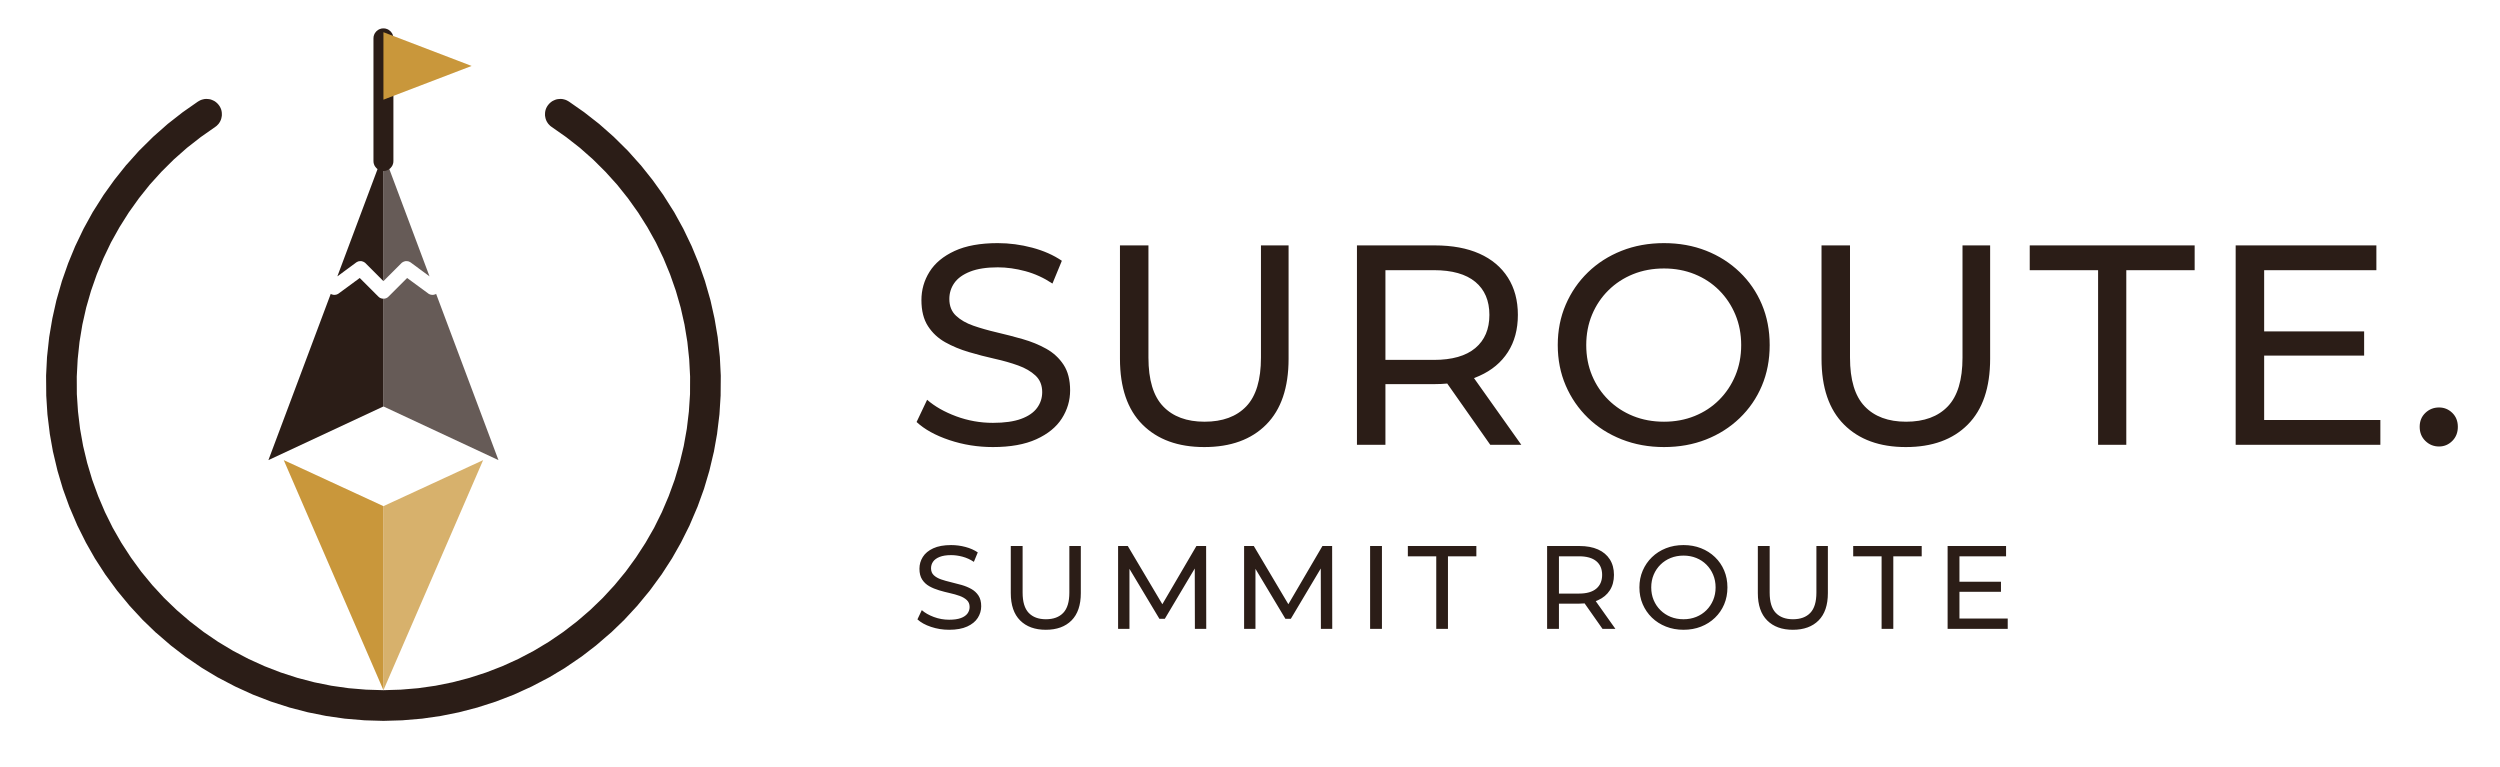
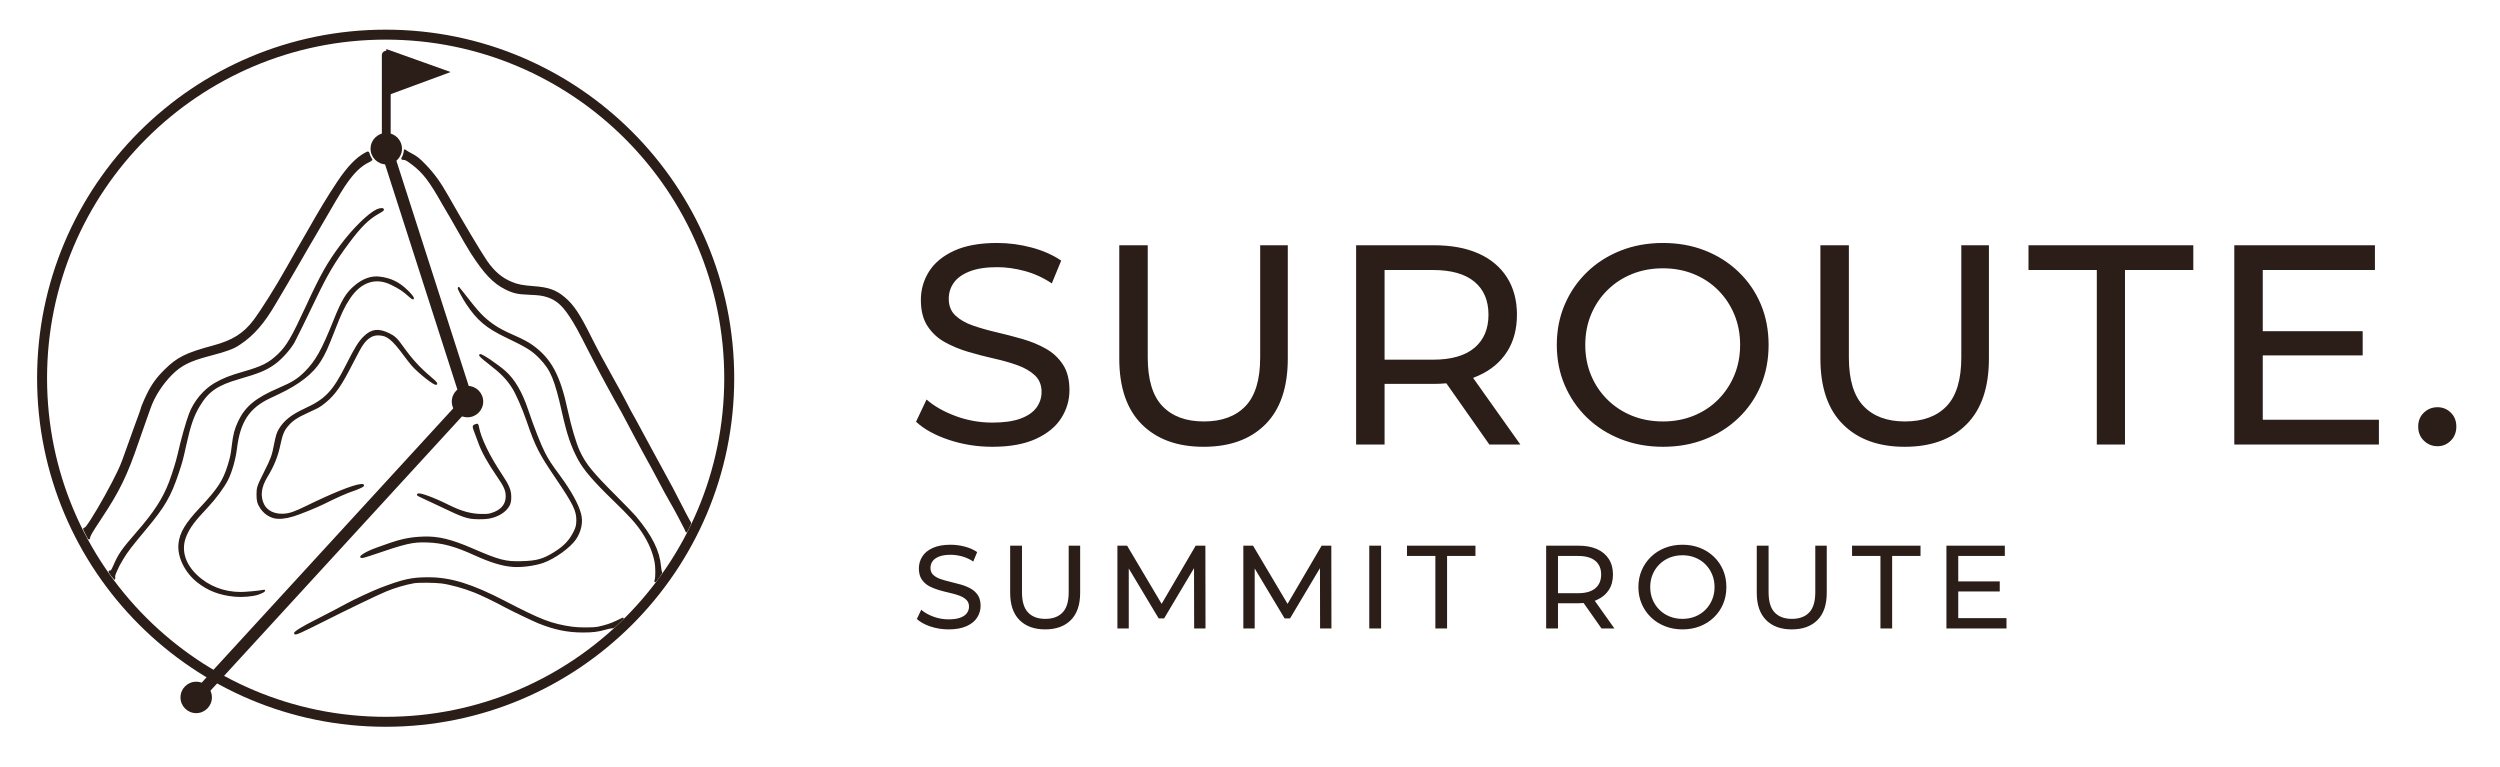
- <svg xmlns="http://www.w3.org/2000/svg" viewBox="0 0 326 100">
-   <path fill="#2B1D17" d="M23.83 14.63L23.74 14.70L21.86 16.17L21.77 16.25L19.98 17.83L19.90 17.91L18.20 19.59L18.12 19.67L16.53 21.45L16.45 21.53L14.96 23.40L14.89 23.49L13.50 25.43L13.44 25.53L12.16 27.55L12.10 27.64L10.95 29.73L10.89 29.84L9.86 31.99L9.81 32.09L8.90 34.30L8.86 34.41L8.07 36.66L8.04 36.77L7.38 39.07L7.35 39.18L6.83 41.51L6.81 41.62L6.41 43.98L6.40 44.09L6.14 46.47L6.13 46.58L6.01 48.97L6.01 49.08L6.03 51.47L6.03 51.58L6.18 53.97L6.19 54.08L6.48 56.45L6.49 56.56L6.91 58.92L6.94 59.03L7.49 61.35L7.52 61.46L8.20 63.75L8.24 63.86L9.05 66.10L9.10 66.21L10.04 68.41L10.08 68.51L11.15 70.65L11.20 70.75L12.38 72.83L12.44 72.92L13.74 74.93L13.81 75.02L15.22 76.95L15.29 77.04L16.81 78.88L16.88 78.97L18.50 80.72L18.58 80.81L20.30 82.47L20.39 82.54L22.20 84.10L22.28 84.17L24.18 85.63L24.27 85.69L26.25 87.04L26.34 87.10L28.39 88.33L28.49 88.38L30.61 89.49L30.71 89.54L32.88 90.53L32.99 90.58L35.22 91.44L35.32 91.48L37.60 92.21L37.71 92.25L40.02 92.85L40.13 92.88L42.47 93.35L42.58 93.37L44.95 93.71L45.06 93.72L47.44 93.92L47.55 93.93L49.94 94.00L50.06 94.00L52.45 93.93L52.56 93.92L54.94 93.72L55.05 93.71L57.42 93.37L57.53 93.35L59.87 92.88L59.98 92.85L62.29 92.25L62.40 92.21L64.68 91.48L64.78 91.44L67.01 90.58L67.12 90.53L69.29 89.54L69.39 89.49L71.51 88.38L71.61 88.33L73.66 87.10L73.75 87.04L75.73 85.69L75.82 85.63L77.72 84.17L77.80 84.10L79.61 82.54L79.70 82.47L81.42 80.81L81.50 80.72L83.12 78.97L83.19 78.88L84.71 77.04L84.78 76.95L86.19 75.02L86.26 74.93L87.56 72.92L87.62 72.83L88.80 70.75L88.85 70.65L89.92 68.51L89.96 68.41L90.90 66.21L90.95 66.10L91.76 63.86L91.80 63.75L92.48 61.46L92.51 61.35L93.06 59.03L93.09 58.92L93.51 56.56L93.52 56.45L93.81 54.08L93.82 53.97L93.97 51.58L93.97 51.47L93.99 49.08L93.99 48.97L93.87 46.58L93.86 46.47L93.60 44.09L93.59 43.98L93.19 41.62L93.17 41.51L92.65 39.18L92.62 39.07L91.96 36.77L91.93 36.66L91.14 34.41L91.10 34.30L90.19 32.09L90.14 31.99L89.11 29.84L89.05 29.73L87.90 27.64L87.84 27.55L86.56 25.53L86.50 25.43L85.11 23.49L85.04 23.40L83.55 21.53L83.47 21.45L81.88 19.67L81.80 19.59L80.10 17.91L80.02 17.83L78.23 16.25L78.14 16.17L76.26 14.70L76.17 14.63L74.21 13.26L74.04 13.16L73.87 13.07L73.69 13.00L73.50 12.95L73.30 12.91L73.11 12.90L72.91 12.91L72.72 12.93L72.52 12.97L72.34 13.04L72.16 13.12L71.99 13.21L71.83 13.33L71.68 13.46L71.55 13.60L71.43 13.75L71.32 13.92L71.23 14.10L71.16 14.28L71.11 14.47L71.08 14.66L71.07 14.86L71.07 15.06L71.10 15.25L71.14 15.44L71.20 15.63L71.28 15.81L71.38 15.98L71.49 16.14L71.62 16.28L71.76 16.42L71.92 16.54L73.83 17.88L75.62 19.28L77.33 20.79L78.94 22.39L80.47 24.08L81.89 25.86L83.21 27.71L84.42 29.63L85.53 31.62L86.51 33.67L87.38 35.78L88.13 37.92L88.76 40.11L89.26 42.33L89.63 44.58L89.87 46.84L89.99 49.11L89.98 51.39L89.83 53.66L89.56 55.92L89.16 58.16L88.63 60.37L87.98 62.55L87.20 64.69L86.31 66.78L85.30 68.82L84.17 70.79L82.93 72.70L81.59 74.54L80.14 76.30L78.60 77.97L76.96 79.55L75.24 81.03L73.43 82.42L71.55 83.70L69.60 84.87L67.58 85.93L65.51 86.87L63.39 87.69L61.23 88.39L59.02 88.97L56.79 89.42L54.54 89.74L52.27 89.93L50.00 90.00L47.73 89.93L45.46 89.74L43.21 89.42L40.98 88.97L38.77 88.39L36.61 87.69L34.49 86.87L32.42 85.93L30.40 84.87L28.45 83.70L26.57 82.42L24.76 81.03L23.04 79.55L21.40 77.97L19.86 76.30L18.41 74.54L17.07 72.70L15.83 70.79L14.70 68.82L13.69 66.78L12.80 64.69L12.02 62.55L11.37 60.37L10.84 58.16L10.44 55.92L10.17 53.66L10.02 51.39L10.01 49.11L10.13 46.84L10.37 44.58L10.74 42.33L11.24 40.11L11.87 37.92L12.62 35.78L13.49 33.67L14.47 31.62L15.58 29.63L16.79 27.71L18.11 25.86L19.53 24.08L21.06 22.39L22.67 20.79L24.38 19.28L26.17 17.88L28.08 16.54L28.24 16.42L28.38 16.28L28.51 16.14L28.62 15.98L28.72 15.81L28.80 15.63L28.86 15.44L28.90 15.25L28.93 15.06L28.93 14.86L28.92 14.66L28.89 14.47L28.84 14.28L28.77 14.10L28.68 13.92L28.57 13.75L28.45 13.60L28.32 13.46L28.17 13.33L28.01 13.21L27.84 13.12L27.66 13.04L27.48 12.97L27.28 12.93L27.09 12.91L26.89 12.90L26.70 12.91L26.50 12.95L26.31 13.00L26.13 13.07L25.96 13.16L25.79 13.26Z" />
-   <path fill="#2B1D17" d="M50.00 20.00L43.99 36.04L46.44 34.23L46.52 34.18L46.60 34.14L46.69 34.10L46.78 34.07L46.88 34.06L46.98 34.05L47.07 34.05L47.17 34.06L47.26 34.09L47.35 34.12L47.44 34.16L47.52 34.21L47.60 34.26L47.67 34.33L50.00 36.66ZM35.00 60.00L50.00 53.00L50.00 38.95L49.91 38.95L49.81 38.93L49.72 38.91L49.64 38.88L49.55 38.84L49.47 38.79L49.40 38.73L49.33 38.67L46.91 36.25L44.16 38.27L44.09 38.32L44.00 38.36L43.92 38.40L43.83 38.42L43.74 38.44L43.64 38.45L43.55 38.45L43.46 38.44L43.37 38.42L43.28 38.39L43.19 38.36L43.13 38.32Z" />
-   <path fill="#2B1D17" fill-opacity="0.72" d="M50.00 20.00L50.00 36.66L52.33 34.33L52.40 34.26L52.48 34.21L52.56 34.16L52.65 34.12L52.74 34.09L52.83 34.06L52.93 34.05L53.02 34.05L53.12 34.06L53.22 34.07L53.31 34.10L53.40 34.14L53.48 34.18L53.56 34.23L56.01 36.04ZM50.00 53.00L65.00 60.00L56.87 38.32L56.81 38.36L56.72 38.39L56.63 38.42L56.54 38.44L56.45 38.45L56.36 38.45L56.26 38.44L56.17 38.42L56.08 38.40L56.00 38.36L55.91 38.32L55.84 38.27L53.09 36.25L50.67 38.67L50.60 38.73L50.53 38.79L50.45 38.84L50.36 38.88L50.28 38.91L50.19 38.93L50.09 38.95L50.00 38.95Z" />
-   <path fill="#2B1D17" d="M51.30 5.00L51.29 4.87L51.28 4.75L51.24 4.62L51.20 4.50L51.15 4.39L51.08 4.28L51.00 4.18L50.92 4.08L50.82 4.00L50.72 3.92L50.61 3.85L50.50 3.80L50.38 3.76L50.25 3.72L50.13 3.71L50.00 3.70L49.87 3.71L49.75 3.72L49.62 3.76L49.50 3.80L49.39 3.85L49.28 3.92L49.18 4.00L49.08 4.08L49.00 4.18L48.92 4.28L48.85 4.39L48.80 4.50L48.76 4.62L48.72 4.75L48.71 4.87L48.70 5.00L48.70 21.00L48.71 21.13L48.72 21.25L48.76 21.38L48.80 21.50L48.85 21.61L48.92 21.72L49.00 21.82L49.08 21.92L49.18 22.00L49.28 22.08L49.39 22.15L49.50 22.20L49.62 22.24L49.75 22.28L49.87 22.29L50.00 22.30L50.13 22.29L50.25 22.28L50.38 22.24L50.50 22.20L50.61 22.15L50.72 22.08L50.82 22.00L50.92 21.92L51.00 21.82L51.08 21.72L51.15 21.61L51.20 21.50L51.24 21.38L51.28 21.25L51.29 21.13L51.30 21.00Z" />
-   <path fill="#C9973B" d="M50.00 4.20L61.50 8.60L50.00 13.00Z" />
-   <path fill="#C9973B" d="M50.00 90.00L37.00 60.00L50.00 66.00Z" />
-   <path fill="#C9973B" fill-opacity="0.75" d="M50.00 90.00L63.00 60.00L50.00 66.00Z" />
+ <svg xmlns="http://www.w3.org/2000/svg" viewBox="0.0 0.0 326.2 100.0" role="img" aria-label="SuRoute · Summit Route">
+   <circle cx="50.32" cy="49.35" r="44.83" fill="none" stroke="#2B1D17" stroke-width="1.30" />
+   <path fill="#2B1D17" fill-rule="evenodd" stroke="#2B1D17" stroke-width="0.22" stroke-linejoin="round" d="M38.48 82.65C38.39 82.51 39.49 81.83 41.23 80.96C42.20 80.47 44.75 79.14 45.34 78.81C46.16 78.35 48.65 77.20 49.62 76.82C52.65 75.67 53.71 75.43 55.88 75.43C58.81 75.43 61.56 76.29 65.88 78.53C70.60 80.98 71.90 81.48 74.62 81.88C75.50 82.01 77.46 82.01 78.05 81.88C79.10 81.65 79.73 81.44 80.50 81.07L81.27 80.70L80.67 81.29C80.06 81.87 80.06 81.88 79.82 81.88C79.68 81.88 79.30 81.96 78.97 82.06C78.07 82.33 77.34 82.42 76.02 82.42C74.04 82.41 72.37 82.07 70.30 81.24C69.55 80.93 66.83 79.63 65.92 79.14C64.76 78.50 62.74 77.53 61.95 77.22C60.51 76.65 58.81 76.18 57.62 76.02C56.79 75.91 54.62 75.89 54.02 75.99C52.96 76.17 51.44 76.61 50.35 77.07C49.25 77.52 45.22 79.47 41.98 81.10C39.26 82.47 38.56 82.78 38.48 82.65ZM30.63 77.75C28.67 77.56 27.17 76.99 25.79 75.89C24.18 74.61 23.21 72.59 23.40 70.92C23.56 69.52 24.28 68.32 26.15 66.33C28.49 63.83 29.19 62.77 29.82 60.72C30.13 59.73 30.23 59.25 30.35 58.17C30.52 56.71 30.70 56.03 31.17 55.02C32.09 53.09 33.42 52.00 36.45 50.70C38.20 49.95 38.89 49.51 39.83 48.58C41.26 47.15 42.05 45.74 43.61 41.85C44.68 39.18 45.23 38.27 46.33 37.34C47.39 36.45 48.46 36.07 49.52 36.20C50.98 36.38 52.02 36.88 53.12 37.95C53.95 38.75 54.23 39.34 53.45 38.65C52.68 37.95 52.16 37.60 51.12 37.09C49.05 36.04 47.05 36.69 45.59 38.88C44.85 40.00 44.49 40.76 43.57 43.12C42.65 45.47 42.38 46.08 41.78 47.05C40.81 48.65 38.99 50.08 36.32 51.33C36.02 51.48 35.49 51.73 35.14 51.89C32.46 53.16 31.24 55.01 30.82 58.45C30.66 59.83 30.17 61.56 29.67 62.55C29.17 63.55 28.05 65.06 26.97 66.20C25.32 67.94 24.69 68.79 24.23 69.89C23.48 71.66 23.99 73.55 25.64 75.11C27.18 76.57 29.20 77.35 31.41 77.35C32.02 77.35 33.66 77.20 34.20 77.10C34.52 77.04 34.51 77.04 34.47 77.10C34.43 77.18 34.00 77.38 33.65 77.50C32.90 77.73 31.61 77.84 30.63 77.75ZM85.53 75.67C85.65 75.33 85.64 73.99 85.53 73.38C85.28 72.03 84.71 70.69 83.80 69.33C83.04 68.20 82.17 67.24 80.11 65.25C77.49 62.71 76.23 61.24 75.51 59.90C74.61 58.22 74.09 56.70 73.45 53.85C72.47 49.48 71.95 48.24 70.51 46.74C69.49 45.68 68.84 45.27 66.00 43.91C63.52 42.72 62.32 41.71 60.93 39.62C60.46 38.92 59.76 37.62 59.83 37.56C59.84 37.54 59.88 37.56 59.91 37.61C59.93 37.66 60.04 37.80 60.14 37.91C60.24 38.03 60.45 38.30 60.61 38.50C62.38 40.80 63.07 41.52 64.33 42.41C65.00 42.88 65.73 43.27 67.00 43.83C68.11 44.31 68.91 44.74 69.45 45.13C71.86 46.88 72.99 48.99 73.97 53.55C74.44 55.72 75.06 57.81 75.54 58.87C76.35 60.60 77.17 61.62 80.35 64.80C81.49 65.94 82.64 67.13 82.91 67.45C85.02 69.98 85.97 71.89 86.15 73.97C86.18 74.27 86.23 74.57 86.27 74.63C86.33 74.72 86.31 74.77 85.97 75.25C85.47 75.95 85.43 75.98 85.53 75.67ZM14.61 75.11C14.21 74.55 14.21 74.55 14.37 74.55C14.54 74.55 14.62 74.43 14.88 73.85C15.55 72.30 15.95 71.74 17.92 69.47C20.16 66.91 21.34 65.09 22.17 62.90C22.59 61.77 23.08 60.20 23.27 59.35C23.72 57.37 24.34 55.15 24.75 54.06C25.36 52.42 26.62 50.90 28.07 50.06C29.16 49.44 29.96 49.12 31.69 48.62C34.24 47.89 35.10 47.46 36.35 46.27C37.48 45.19 38.14 44.05 40.05 39.92C41.89 35.92 42.81 34.30 44.47 32.07C46.09 29.90 48.12 27.90 49.20 27.41C49.66 27.20 50.13 27.21 49.95 27.43C49.91 27.47 49.63 27.65 49.32 27.82C48.02 28.56 46.99 29.58 45.42 31.70C43.63 34.10 42.62 35.81 41.15 38.89C39.97 41.35 38.53 44.29 38.31 44.67C37.72 45.66 36.65 46.83 35.77 47.46C34.69 48.23 33.73 48.62 31.20 49.35C28.32 50.18 27.13 51.00 25.96 52.96C25.20 54.22 24.76 55.50 24.20 58.04C23.78 59.96 23.71 60.23 23.20 61.75C22.20 64.73 21.43 66.07 19.00 68.97C17.10 71.25 16.56 71.95 15.99 72.90C15.56 73.61 15.42 73.88 15.15 74.50C14.91 75.05 14.88 75.20 14.94 75.42C14.97 75.52 14.99 75.60 14.98 75.60C14.97 75.60 14.81 75.38 14.61 75.11ZM66.90 73.86C65.54 73.76 64.02 73.29 61.95 72.35C59.35 71.17 57.72 70.73 55.70 70.67C53.80 70.61 52.99 70.80 48.25 72.42C47.16 72.79 46.83 72.80 47.34 72.43C47.71 72.16 48.40 71.83 49.28 71.52C49.72 71.37 50.29 71.17 50.55 71.07C52.40 70.41 53.63 70.17 55.30 70.12C57.19 70.06 58.87 70.47 61.60 71.65C65.12 73.18 65.96 73.40 68.10 73.33C70.06 73.28 70.93 73.03 72.41 72.10C73.67 71.30 74.36 70.57 74.94 69.42C75.22 68.87 75.31 68.49 75.31 67.88C75.31 66.60 74.88 65.73 72.63 62.40C70.41 59.13 69.96 58.26 68.80 54.87C68.26 53.29 67.42 51.38 66.93 50.60C66.21 49.45 65.45 48.66 63.79 47.38C62.96 46.74 62.53 46.35 62.64 46.31C62.85 46.24 64.90 47.63 65.89 48.50C67.08 49.56 68.04 51.20 68.81 53.50C69.58 55.79 70.51 58.15 71.03 59.14C71.53 60.10 71.81 60.53 73.08 62.26C74.46 64.15 75.38 65.82 75.71 67.06C75.99 68.09 75.75 69.29 75.08 70.29C74.36 71.37 72.34 72.82 70.83 73.35C69.73 73.73 68.03 73.95 66.90 73.86ZM11.26 69.67C10.93 69.03 10.91 68.97 11.01 68.96C11.18 68.95 11.34 68.75 11.94 67.83C12.99 66.20 14.62 63.26 15.46 61.48C15.92 60.49 16.03 60.19 16.97 57.53C17.18 56.95 17.46 56.16 17.60 55.77C18.13 54.35 18.45 53.45 18.45 53.39C18.45 53.28 18.88 52.23 19.23 51.52C19.84 50.26 20.48 49.36 21.50 48.35C23.15 46.70 24.26 46.15 27.85 45.18C30.36 44.51 31.84 43.58 33.13 41.88C34.16 40.51 36.02 37.56 37.55 34.83C38.43 33.26 38.58 32.99 38.90 32.45C39.09 32.13 39.64 31.17 40.14 30.30C41.93 27.16 42.78 25.75 44.11 23.75C45.41 21.80 46.55 20.62 47.72 20.00C48.04 19.82 48.06 19.83 48.15 20.16C48.18 20.29 48.28 20.50 48.36 20.63C48.44 20.75 48.50 20.86 48.50 20.87C48.50 20.88 48.35 20.96 48.17 21.04C47.00 21.59 46.04 22.54 44.87 24.30C44.39 25.02 43.18 27.04 41.77 29.50C41.58 29.84 41.17 30.53 40.88 31.03C40.58 31.52 39.88 32.73 39.31 33.73C38.75 34.71 37.86 36.23 37.35 37.10C36.84 37.97 36.19 39.06 35.92 39.52C34.42 42.10 33.08 43.66 31.31 44.84C30.75 45.22 30.41 45.39 29.70 45.64C29.16 45.84 28.78 45.95 27.25 46.36C24.74 47.02 23.59 47.60 22.37 48.82C21.12 50.08 20.08 51.69 19.55 53.21C19.47 53.44 19.29 53.94 19.15 54.33C18.89 55.05 18.60 55.86 18.02 57.55C16.50 62.01 15.53 64.01 13.14 67.61C11.94 69.42 11.69 69.85 11.65 70.15C11.62 70.37 11.62 70.37 11.26 69.67ZM89.38 68.94C89.08 68.32 88.04 66.36 87.60 65.62C87.23 65.00 86.47 63.60 85.79 62.30C85.42 61.59 84.61 60.10 84.55 60.02C84.53 60.00 84.22 59.41 83.85 58.73C83.48 58.04 83.10 57.33 83.00 57.15C82.90 56.97 82.51 56.25 82.15 55.55C81.79 54.85 81.33 54.00 81.15 53.67C80.96 53.35 80.59 52.67 80.31 52.18C80.04 51.68 79.58 50.85 79.29 50.32C78.68 49.21 77.86 47.66 77.00 45.98C75.54 43.10 75.06 42.23 74.34 41.15C73.39 39.73 72.59 39.05 71.45 38.68C70.76 38.46 70.40 38.41 69.03 38.35C67.58 38.30 66.96 38.16 65.97 37.66C64.41 36.88 63.23 35.64 61.52 32.98C61.17 32.44 60.23 30.83 59.82 30.08C59.69 29.83 59.27 29.10 58.89 28.45C58.50 27.81 58.04 27.01 57.85 26.68C56.09 23.56 55.27 22.49 53.80 21.38C53.10 20.85 52.91 20.75 52.62 20.75C52.43 20.75 52.42 20.72 52.53 20.58C52.62 20.45 52.80 19.88 52.80 19.70C52.80 19.55 52.80 19.55 52.93 19.68C53.01 19.75 53.31 19.93 53.60 20.08C54.32 20.45 54.68 20.73 55.45 21.53C56.57 22.69 57.37 23.79 58.38 25.57C60.30 28.97 62.72 33.02 63.44 34.06C64.41 35.48 65.45 36.36 66.76 36.89C67.55 37.22 68.20 37.34 69.67 37.45C71.56 37.59 72.50 37.93 73.60 38.85C74.76 39.81 75.57 41.02 77.12 44.15C77.83 45.57 78.92 47.60 79.98 49.48C80.62 50.61 81.10 51.50 81.58 52.42C82.02 53.29 82.30 53.81 83.00 55.05C83.32 55.63 83.76 56.44 84.55 57.92C84.91 58.60 85.39 59.49 85.62 59.89C85.85 60.30 86.20 60.94 86.40 61.32C86.60 61.71 86.96 62.36 87.19 62.78C87.43 63.19 87.88 64.04 88.20 64.68C89.17 66.58 89.91 67.99 90.06 68.20C90.10 68.26 90.05 68.40 89.84 68.82L89.57 69.36L89.38 68.94ZM61.38 67.57C60.66 67.44 59.90 67.15 58.58 66.51C57.86 66.17 56.89 65.71 56.43 65.50C54.79 64.75 54.49 64.60 54.51 64.54C54.60 64.29 56.49 64.97 58.49 65.97C60.17 66.81 61.48 67.17 62.90 67.17C63.66 67.17 63.76 67.16 64.17 67.03C65.37 66.66 66.04 65.92 66.09 64.91C66.13 64.05 65.90 63.50 64.93 62.10C63.74 60.38 62.90 58.86 62.51 57.74C62.40 57.43 62.19 56.88 62.05 56.51C61.71 55.61 61.71 55.57 62.04 55.46C62.33 55.36 62.31 55.34 62.38 55.70C62.66 57.22 63.78 59.52 65.46 62.04C66.34 63.35 66.60 64.00 66.60 64.85C66.60 65.63 66.44 66.01 65.93 66.53C65.39 67.06 64.60 67.43 63.68 67.58C63.11 67.67 61.91 67.66 61.38 67.57ZM35.75 67.51C35.07 67.33 34.47 66.89 34.05 66.27C33.68 65.70 33.57 65.33 33.58 64.50C33.58 63.62 33.63 63.47 34.59 61.55C35.45 59.83 35.58 59.49 35.87 57.98C36.11 56.78 36.21 56.48 36.48 56.03C37.12 54.95 38.09 54.19 39.80 53.40C42.52 52.15 43.50 51.12 45.26 47.63C46.35 45.46 46.88 44.60 47.52 43.98C48.50 43.02 49.36 42.91 50.75 43.58C51.46 43.93 51.76 44.21 52.50 45.25C53.67 46.90 54.71 48.03 56.15 49.25C56.80 49.80 56.98 50.00 56.93 50.09C56.80 50.30 54.69 48.65 53.81 47.65C53.58 47.39 53.12 46.80 52.79 46.35C51.20 44.19 50.51 43.65 49.32 43.65C48.54 43.65 47.84 44.10 47.24 45.00C47.00 45.35 46.81 45.70 45.38 48.45C44.21 50.69 43.32 51.82 41.93 52.83C41.53 53.11 41.22 53.27 40.05 53.80C38.72 54.40 38.10 54.82 37.51 55.52C36.98 56.14 36.77 56.64 36.47 58.05C36.18 59.48 35.63 60.83 34.80 62.18C33.97 63.54 33.82 64.75 34.36 65.85C34.78 66.71 35.76 67.19 36.95 67.14C37.78 67.10 38.44 66.88 39.98 66.12C43.35 64.47 46.02 63.39 47.06 63.27C47.35 63.24 47.48 63.30 47.34 63.42C47.27 63.49 46.45 63.85 46.12 63.95C45.35 64.19 43.75 64.90 42.18 65.69C41.27 66.14 39.11 67.02 38.27 67.27C37.23 67.59 36.37 67.67 35.75 67.51Z" />
+   <path d="M25.6 91L61 52.4L50.4 19.4" fill="none" stroke="#2B1D17" stroke-width="1.55" stroke-linecap="round" stroke-linejoin="round" />
+   <path d="M50.4 19.4V7.2" stroke="#2B1D17" stroke-width="1.15" stroke-linecap="round" />
+   <path fill="#2B1D17" d="M50.4 6.4L58.8 9.4L50.4 12.5Z" />
+   <circle fill="#2B1D17" cx="25.6" cy="91" r="2.05" />
+   <circle fill="#2B1D17" cx="61" cy="52.4" r="2.05" />
+   <circle fill="#2B1D17" cx="50.4" cy="19.4" r="2.05" />
  <g fill="#2B1D17">
    <path d="M129.477 58.297Q126.506 58.297 123.794 57.387Q121.083 56.477 119.523 55.029L120.897 52.131Q122.383 53.431 124.686 54.286Q126.989 55.14 129.477 55.14Q131.743 55.14 133.154 54.62Q134.566 54.1 135.234 53.19Q135.903 52.28 135.903 51.129Q135.903 49.791 135.03 48.974Q134.157 48.157 132.764 47.656Q131.371 47.154 129.7 46.783Q128.029 46.411 126.339 45.91Q124.649 45.409 123.256 44.629Q121.863 43.849 121.009 42.53Q120.154 41.211 120.154 39.131Q120.154 37.126 121.213 35.436Q122.271 33.746 124.481 32.724Q126.691 31.703 130.109 31.703Q132.374 31.703 134.603 32.297Q136.831 32.891 138.466 34.006L137.24 36.977Q135.569 35.863 133.711 35.361Q131.854 34.86 130.109 34.86Q127.917 34.86 126.506 35.417Q125.094 35.974 124.444 36.903Q123.794 37.831 123.794 38.983Q123.794 40.357 124.667 41.174Q125.54 41.991 126.933 42.474Q128.326 42.957 129.997 43.347Q131.669 43.737 133.359 44.22Q135.049 44.703 136.441 45.483Q137.834 46.263 138.689 47.563Q139.543 48.863 139.543 50.906Q139.543 52.874 138.466 54.564Q137.389 56.254 135.141 57.276Q132.894 58.297 129.477 58.297ZM157.037 58.297Q151.911 58.297 148.977 55.363Q146.043 52.429 146.043 46.783V32.0H149.757V46.634Q149.757 50.98 151.67 52.986Q153.583 54.991 157.074 54.991Q160.603 54.991 162.516 52.986Q164.429 50.98 164.429 46.634V32.0H168.031V46.783Q168.031 52.429 165.116 55.363Q162.2 58.297 157.037 58.297ZM176.946 58.0V32.0H187.086Q190.503 32.0 192.917 33.077Q195.331 34.154 196.631 36.197Q197.931 38.24 197.931 41.063Q197.931 43.886 196.631 45.91Q195.331 47.934 192.917 49.011Q192.583 49.16 192.211 49.309L198.377 58.0H194.329L188.72 50.014Q187.94 50.089 187.086 50.089H180.66V58.0ZM180.66 46.931H186.974Q190.54 46.931 192.379 45.39Q194.217 43.849 194.217 41.063Q194.217 38.277 192.379 36.754Q190.54 35.231 186.974 35.231H180.66ZM216.986 58.297Q214.014 58.297 211.47 57.294Q208.926 56.291 207.069 54.49Q205.211 52.689 204.171 50.274Q203.131 47.86 203.131 45.0Q203.131 42.14 204.171 39.726Q205.211 37.311 207.069 35.51Q208.926 33.709 211.451 32.706Q213.977 31.703 216.986 31.703Q219.957 31.703 222.464 32.687Q224.971 33.671 226.847 35.473Q228.723 37.274 229.744 39.689Q230.766 42.103 230.766 45.0Q230.766 47.897 229.744 50.311Q228.723 52.726 226.847 54.527Q224.971 56.329 222.464 57.313Q219.957 58.297 216.986 58.297ZM216.986 54.991Q219.14 54.991 220.979 54.249Q222.817 53.506 224.173 52.15Q225.529 50.794 226.29 48.974Q227.051 47.154 227.051 45.0Q227.051 42.846 226.29 41.026Q225.529 39.206 224.173 37.85Q222.817 36.494 220.979 35.751Q219.14 35.009 216.986 35.009Q214.794 35.009 212.956 35.751Q211.117 36.494 209.743 37.85Q208.369 39.206 207.607 41.026Q206.846 42.846 206.846 45.0Q206.846 47.154 207.607 48.974Q208.369 50.794 209.743 52.15Q211.117 53.506 212.956 54.249Q214.794 54.991 216.986 54.991ZM248.52 58.297Q243.394 58.297 240.46 55.363Q237.526 52.429 237.526 46.783V32.0H241.24V46.634Q241.24 50.98 243.153 52.986Q245.066 54.991 248.557 54.991Q252.086 54.991 253.999 52.986Q255.911 50.98 255.911 46.634V32.0H259.514V46.783Q259.514 52.429 256.599 55.363Q253.683 58.297 248.52 58.297ZM273.591 58.0V35.231H264.677V32.0H286.183V35.231H277.269V58.0ZM295.246 54.769H310.4V58.0H291.531V32.0H309.88V35.231H295.246V43.217H308.283V46.374H295.246ZM318.051 58.223Q317.011 58.223 316.269 57.499Q315.526 56.774 315.526 55.66Q315.526 54.546 316.269 53.84Q317.011 53.134 318.051 53.134Q319.054 53.134 319.779 53.84Q320.503 54.546 320.503 55.66Q320.503 56.774 319.779 57.499Q319.054 58.223 318.051 58.223Z" />
    <path d="M123.767 82.123Q122.533 82.123 121.407 81.745Q120.281 81.367 119.633 80.766L120.203 79.562Q120.821 80.102 121.777 80.457Q122.734 80.812 123.767 80.812Q124.709 80.812 125.295 80.596Q125.881 80.38 126.159 80.002Q126.437 79.624 126.437 79.146Q126.437 78.59 126.074 78.251Q125.711 77.911 125.133 77.703Q124.554 77.495 123.86 77.341Q123.166 77.186 122.464 76.978Q121.762 76.77 121.183 76.446Q120.605 76.122 120.25 75.574Q119.895 75.026 119.895 74.162Q119.895 73.329 120.335 72.627Q120.774 71.925 121.692 71.501Q122.61 71.077 124.03 71.077Q124.971 71.077 125.897 71.323Q126.822 71.57 127.501 72.033L126.992 73.267Q126.298 72.805 125.526 72.596Q124.755 72.388 124.03 72.388Q123.119 72.388 122.533 72.619Q121.947 72.851 121.677 73.237Q121.407 73.622 121.407 74.101Q121.407 74.671 121.769 75.011Q122.132 75.35 122.711 75.551Q123.289 75.751 123.983 75.913Q124.678 76.075 125.38 76.276Q126.082 76.477 126.66 76.801Q127.239 77.125 127.594 77.665Q127.949 78.205 127.949 79.053Q127.949 79.871 127.501 80.573Q127.054 81.275 126.12 81.699Q125.187 82.123 123.767 82.123ZM136.373 82.123Q134.243 82.123 133.025 80.905Q131.806 79.686 131.806 77.341V71.2H133.349V77.279Q133.349 79.084 134.143 79.917Q134.938 80.75 136.388 80.75Q137.854 80.75 138.648 79.917Q139.443 79.084 139.443 77.279V71.2H140.939V77.341Q140.939 79.686 139.728 80.905Q138.517 82.123 136.373 82.123ZM145.799 82.0V71.2H147.065L151.57 78.791L156.013 71.2H157.278L157.294 82.0H155.813L155.797 74.131L151.894 80.689H151.184L147.281 74.178V82.0ZM162.231 82.0V71.2H163.496L168.001 78.791L172.445 71.2H173.71L173.725 82.0H172.244L172.229 74.131L168.325 80.689H167.615L163.712 74.178V82.0ZM178.662 82.0V71.2H180.205V82.0ZM187.287 82.0V72.542H183.584V71.2H192.517V72.542H188.814V82.0ZM201.743 82.0V71.2H205.955Q207.375 71.2 208.378 71.647Q209.381 72.095 209.921 72.943Q210.461 73.792 210.461 74.965Q210.461 76.137 209.921 76.978Q209.381 77.819 208.378 78.266Q208.239 78.328 208.085 78.39L210.646 82.0H208.964L206.634 78.683Q206.31 78.714 205.955 78.714H203.286V82.0ZM203.286 77.402H205.909Q207.39 77.402 208.154 76.762Q208.918 76.122 208.918 74.965Q208.918 73.807 208.154 73.175Q207.39 72.542 205.909 72.542H203.286ZM219.533 82.123Q218.298 82.123 217.241 81.707Q216.185 81.29 215.413 80.542Q214.642 79.794 214.21 78.791Q213.778 77.788 213.778 76.6Q213.778 75.412 214.21 74.409Q214.642 73.406 215.413 72.658Q216.185 71.91 217.234 71.493Q218.283 71.077 219.533 71.077Q220.767 71.077 221.808 71.485Q222.85 71.894 223.629 72.643Q224.408 73.391 224.832 74.394Q225.257 75.397 225.257 76.6Q225.257 77.803 224.832 78.806Q224.408 79.809 223.629 80.557Q222.85 81.306 221.808 81.715Q220.767 82.123 219.533 82.123ZM219.533 80.75Q220.427 80.75 221.191 80.442Q221.955 80.133 222.518 79.57Q223.081 79.007 223.397 78.251Q223.714 77.495 223.714 76.6Q223.714 75.705 223.397 74.949Q223.081 74.193 222.518 73.63Q221.955 73.067 221.191 72.758Q220.427 72.45 219.533 72.45Q218.622 72.45 217.859 72.758Q217.095 73.067 216.524 73.63Q215.953 74.193 215.637 74.949Q215.321 75.705 215.321 76.6Q215.321 77.495 215.637 78.251Q215.953 79.007 216.524 79.57Q217.095 80.133 217.859 80.442Q218.622 80.75 219.533 80.75ZM233.789 82.123Q231.659 82.123 230.441 80.905Q229.222 79.686 229.222 77.341V71.2H230.765V77.279Q230.765 79.084 231.559 79.917Q232.354 80.75 233.804 80.75Q235.27 80.75 236.064 79.917Q236.859 79.084 236.859 77.279V71.2H238.355V77.341Q238.355 79.686 237.144 80.905Q235.933 82.123 233.789 82.123ZM245.36 82.0V72.542H241.657V71.2H250.59V72.542H246.887V82.0ZM255.512 80.658H261.807V82.0H253.969V71.2H261.591V72.542H255.512V75.859H260.927V77.171H255.512Z" />
  </g>
</svg>
